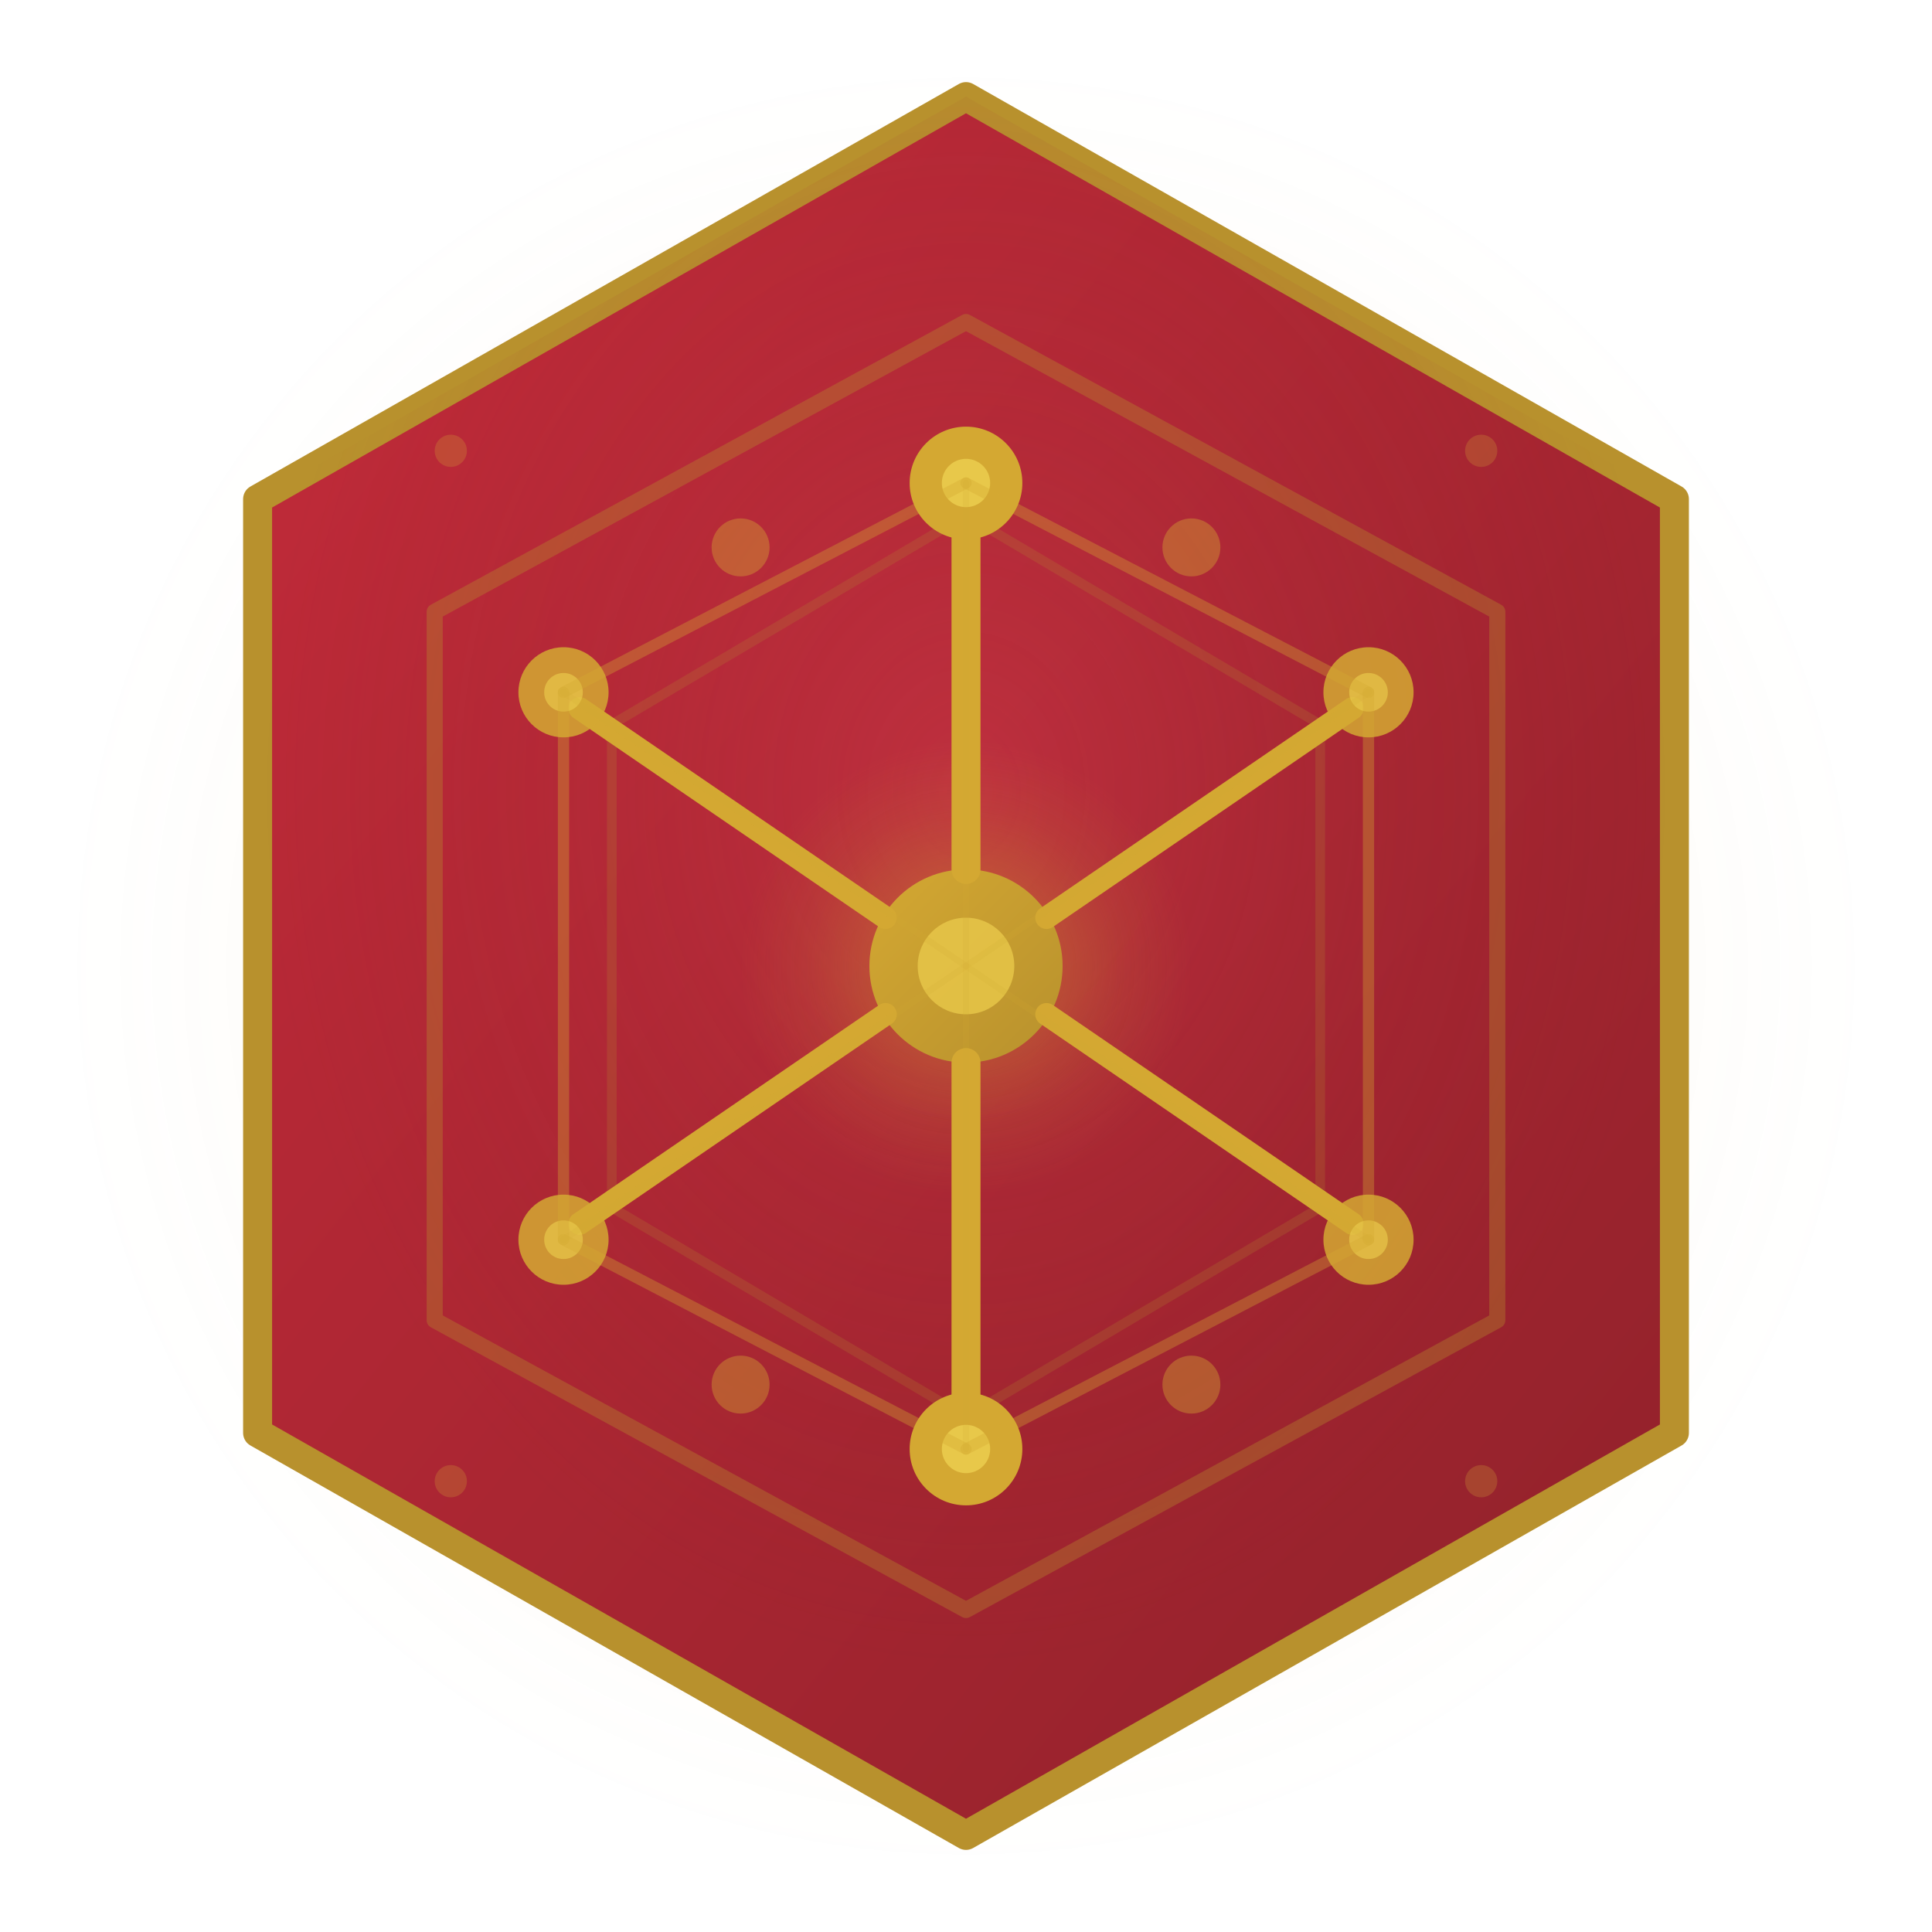
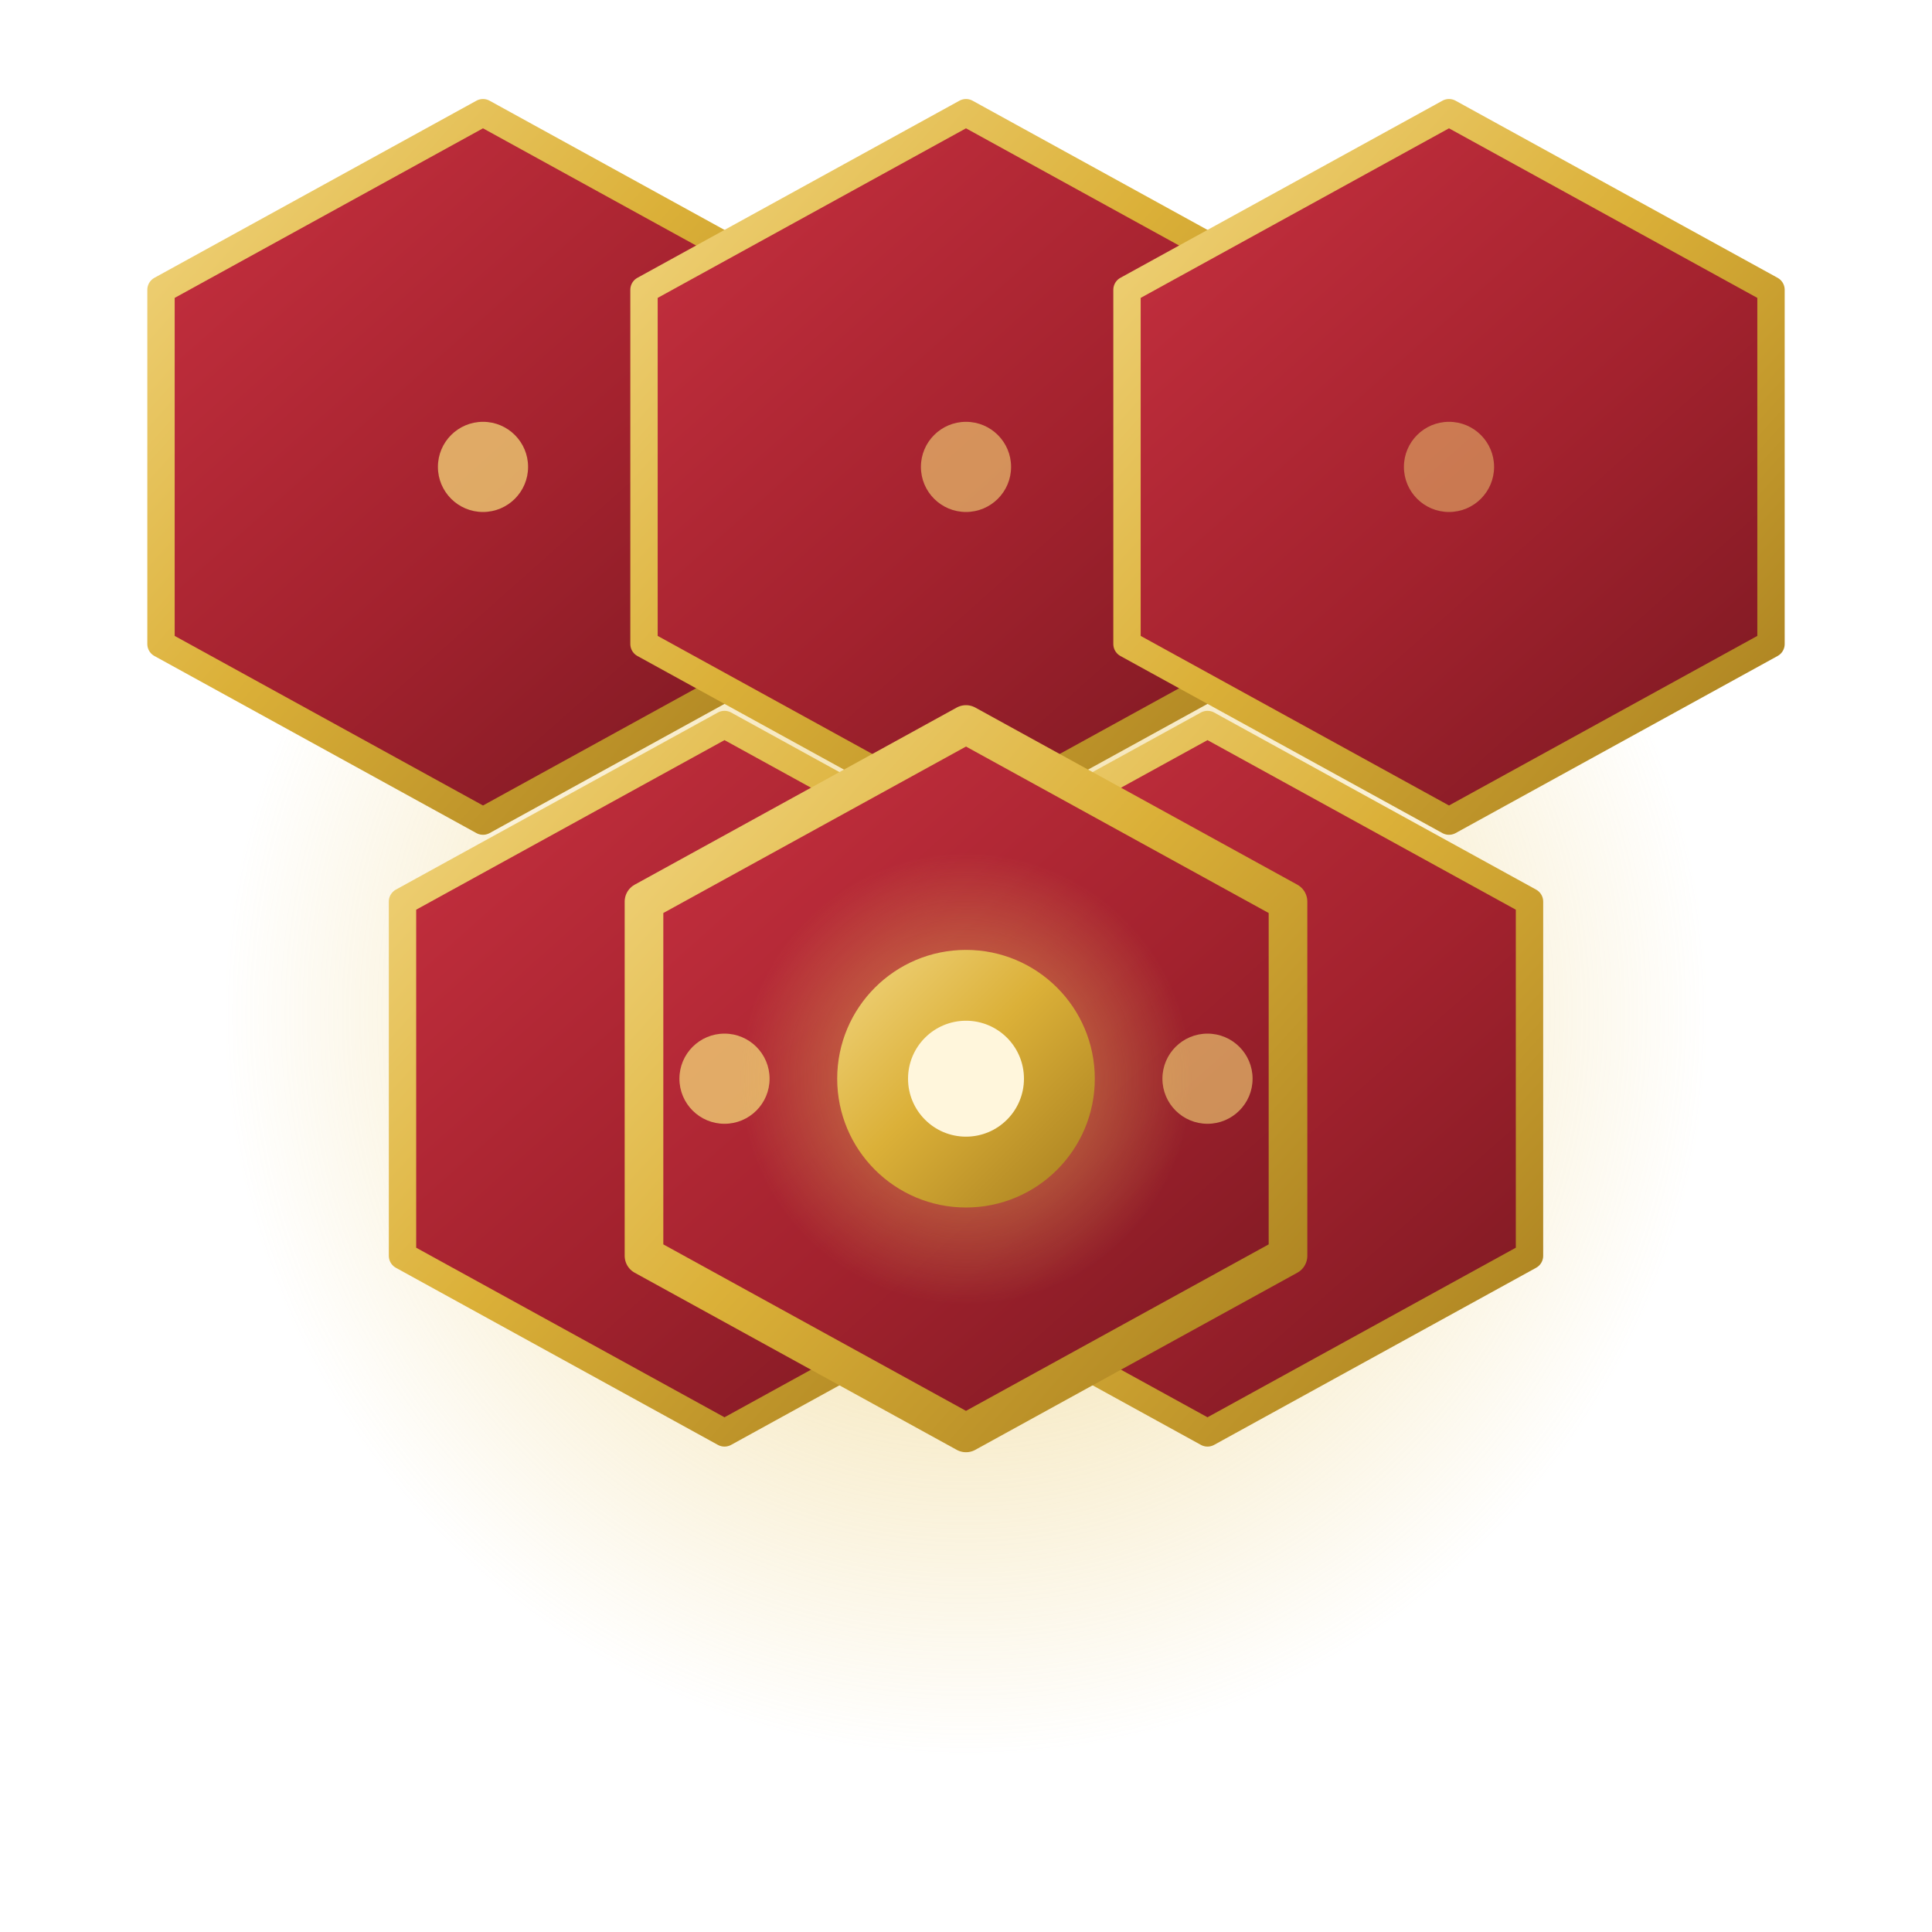
- <svg xmlns="http://www.w3.org/2000/svg" viewBox="0 0 120 120" fill="none">
+ <svg xmlns="http://www.w3.org/2000/svg" viewBox="0 0 120 120" fill="none" role="img" aria-label="HiveMind">
  <defs>
-     <linearGradient id="crimson-lg" x1="0%" y1="0%" x2="100%" y2="100%">
-       <stop offset="0%" stop-color="#c42b3a" />
-       <stop offset="100%" stop-color="#8f212a" />
+     <linearGradient id="hm-crimson" x1="10%" y1="0%" x2="90%" y2="100%">
+       <stop offset="0%" stop-color="#c6303f" />
+       <stop offset="55%" stop-color="#a3222e" />
+       <stop offset="100%" stop-color="#7c1922" />
    </linearGradient>
-     <linearGradient id="gold-lg" x1="0%" y1="0%" x2="100%" y2="100%">
-       <stop offset="0%" stop-color="#d4a832" />
-       <stop offset="100%" stop-color="#b8912d" />
+     <linearGradient id="hm-gold" x1="0%" y1="0%" x2="100%" y2="100%">
+       <stop offset="0%" stop-color="#f2d681" />
+       <stop offset="46%" stop-color="#dbb038" />
+       <stop offset="100%" stop-color="#a67d1e" />
    </linearGradient>
-     <radialGradient id="pulse-lg" cx="50%" cy="50%" r="50%">
-       <stop offset="0%" stop-color="#d4a832" stop-opacity="0.5" />
-       <stop offset="70%" stop-color="#d4a832" stop-opacity="0.1" />
-       <stop offset="100%" stop-color="#d4a832" stop-opacity="0" />
-     </radialGradient>
-     <radialGradient id="inner-glow" cx="50%" cy="40%" r="50%">
-       <stop offset="0%" stop-color="#e8455a" stop-opacity="0.3" />
-       <stop offset="100%" stop-color="#8f212a" stop-opacity="0" />
+     <radialGradient id="hm-core" cx="50%" cy="50%" r="50%">
+       <stop offset="0%" stop-color="#fff6dc" stop-opacity="0.92" />
+       <stop offset="40%" stop-color="#e8c45c" stop-opacity="0.4" />
+       <stop offset="100%" stop-color="#e8c45c" stop-opacity="0" />
    </radialGradient>
  </defs>
-   <circle cx="60" cy="60" r="56" fill="url(#pulse-lg)" opacity="0.3" />
-   <path d="M60 6 L104 31 L104 89 L60 114 L16 89 L16 31 Z" fill="url(#crimson-lg)" stroke="#b8912d" stroke-width="1.8" stroke-linejoin="round" />
-   <path d="M60 6 L104 31 L104 89 L60 114 L16 89 L16 31 Z" fill="url(#inner-glow)" />
-   <path d="M60 20 L93 38 L93 82 L60 100 L27 82 L27 38 Z" fill="none" stroke="#b8912d" stroke-width="1" stroke-opacity="0.35" stroke-linejoin="round" />
-   <path d="M60 32 L82 45 L82 75 L60 88 L38 75 L38 45 Z" fill="none" stroke="#b8912d" stroke-width="0.6" stroke-opacity="0.2" stroke-linejoin="round" />
-   <circle cx="60" cy="60" r="14" fill="url(#pulse-lg)" />
-   <circle cx="60" cy="60" r="6" fill="url(#gold-lg)" />
-   <circle cx="60" cy="60" r="3" fill="#e8c84a" opacity="0.8" />
-   <line x1="60" y1="54" x2="60" y2="32" stroke="#d4a832" stroke-width="1.8" stroke-linecap="round" />
-   <circle cx="60" cy="30" r="3.5" fill="#d4a832" />
-   <circle cx="60" cy="30" r="1.5" fill="#e8c84a" />
-   <line x1="65" y1="57" x2="84" y2="44" stroke="#d4a832" stroke-width="1.4" stroke-linecap="round" />
-   <circle cx="85" cy="43" r="2.8" fill="#d4a832" opacity="0.85" />
-   <circle cx="85" cy="43" r="1.2" fill="#e8c84a" opacity="0.7" />
-   <line x1="65" y1="63" x2="84" y2="76" stroke="#d4a832" stroke-width="1.4" stroke-linecap="round" />
-   <circle cx="85" cy="77" r="2.8" fill="#d4a832" opacity="0.85" />
-   <circle cx="85" cy="77" r="1.2" fill="#e8c84a" opacity="0.7" />
-   <line x1="60" y1="66" x2="60" y2="88" stroke="#d4a832" stroke-width="1.8" stroke-linecap="round" />
-   <circle cx="60" cy="90" r="3.5" fill="#d4a832" />
-   <circle cx="60" cy="90" r="1.5" fill="#e8c84a" />
-   <line x1="55" y1="63" x2="36" y2="76" stroke="#d4a832" stroke-width="1.4" stroke-linecap="round" />
-   <circle cx="35" cy="77" r="2.8" fill="#d4a832" opacity="0.85" />
-   <circle cx="35" cy="77" r="1.2" fill="#e8c84a" opacity="0.7" />
-   <line x1="55" y1="57" x2="36" y2="44" stroke="#d4a832" stroke-width="1.4" stroke-linecap="round" />
-   <circle cx="35" cy="43" r="2.8" fill="#d4a832" opacity="0.85" />
-   <circle cx="35" cy="43" r="1.2" fill="#e8c84a" opacity="0.7" />
-   <line x1="35" y1="43" x2="60" y2="30" stroke="#d4a832" stroke-width="0.7" stroke-opacity="0.35" stroke-linecap="round" />
-   <line x1="60" y1="30" x2="85" y2="43" stroke="#d4a832" stroke-width="0.7" stroke-opacity="0.35" stroke-linecap="round" />
-   <line x1="85" y1="43" x2="85" y2="77" stroke="#d4a832" stroke-width="0.7" stroke-opacity="0.35" stroke-linecap="round" />
-   <line x1="85" y1="77" x2="60" y2="90" stroke="#d4a832" stroke-width="0.7" stroke-opacity="0.35" stroke-linecap="round" />
-   <line x1="60" y1="90" x2="35" y2="77" stroke="#d4a832" stroke-width="0.7" stroke-opacity="0.35" stroke-linecap="round" />
-   <line x1="35" y1="77" x2="35" y2="43" stroke="#d4a832" stroke-width="0.7" stroke-opacity="0.35" stroke-linecap="round" />
-   <line x1="35" y1="43" x2="85" y2="77" stroke="#d4a832" stroke-width="0.4" stroke-opacity="0.15" stroke-linecap="round" />
-   <line x1="85" y1="43" x2="35" y2="77" stroke="#d4a832" stroke-width="0.4" stroke-opacity="0.15" stroke-linecap="round" />
-   <line x1="60" y1="30" x2="60" y2="90" stroke="#d4a832" stroke-width="0.4" stroke-opacity="0.15" stroke-linecap="round" />
-   <circle cx="46" cy="34" r="1.8" fill="#d4a832" opacity="0.4">
-     <animate attributeName="opacity" values="0.2;0.7;0.2" dur="2s" repeatCount="indefinite" />
-     <animate attributeName="r" values="1.4;2;1.4" dur="2s" repeatCount="indefinite" />
+   <circle cx="60" cy="63" r="46" fill="url(#hm-core)">
+     <animate attributeName="opacity" values="0.45;0.9;0.45" dur="4s" repeatCount="indefinite" />
  </circle>
-   <circle cx="74" cy="34" r="1.8" fill="#d4a832" opacity="0.4">
-     <animate attributeName="opacity" values="0.2;0.7;0.2" dur="2.5s" repeatCount="indefinite" />
-     <animate attributeName="r" values="1.4;2;1.4" dur="2.5s" repeatCount="indefinite" />
+   <g fill="url(#hm-crimson)" stroke="url(#hm-gold)" stroke-width="1.7" stroke-linejoin="round">
+     <path d="M30 7 L50 18 L50 40 L30 51 L10 40 L10 18 Z" />
+     <path d="M60 7 L80 18 L80 40 L60 51 L40 40 L40 18 Z" />
+     <path d="M90 7 L110 18 L110 40 L90 51 L70 40 L70 18 Z" />
+     <path d="M45 45 L65 56 L65 78 L45 89 L25 78 L25 56 Z" />
+     <path d="M75 45 L95 56 L95 78 L75 89 L55 78 L55 56 Z" />
+   </g>
+   <path d="M60 45 L80 56 L80 78 L60 89 L40 78 L40 56 Z" fill="url(#hm-crimson)" stroke="url(#hm-gold)" stroke-width="2.4" stroke-linejoin="round" />
+   <g fill="#f0d074">
+     <circle cx="30" cy="29" r="2.8" opacity="0.78" />
+     <circle cx="60" cy="29" r="2.8" opacity="0.64" />
+     <circle cx="90" cy="29" r="2.8" opacity="0.5" />
+     <circle cx="45" cy="67" r="2.8" opacity="0.78" />
+     <circle cx="75" cy="67" r="2.8" opacity="0.64" />
+   </g>
+   <circle cx="60" cy="67" r="14" fill="url(#hm-core)">
+     <animate attributeName="r" values="12;16;12" dur="3.4s" repeatCount="indefinite" />
+     <animate attributeName="opacity" values="0.55;1;0.55" dur="3.4s" repeatCount="indefinite" />
  </circle>
-   <circle cx="46" cy="86" r="1.8" fill="#d4a832" opacity="0.4">
-     <animate attributeName="opacity" values="0.2;0.7;0.2" dur="1.8s" repeatCount="indefinite" />
-     <animate attributeName="r" values="1.4;2;1.4" dur="1.8s" repeatCount="indefinite" />
-   </circle>
-   <circle cx="74" cy="86" r="1.8" fill="#d4a832" opacity="0.4">
-     <animate attributeName="opacity" values="0.2;0.7;0.2" dur="2.2s" repeatCount="indefinite" />
-     <animate attributeName="r" values="1.4;2;1.4" dur="2.2s" repeatCount="indefinite" />
-   </circle>
-   <circle cx="28" cy="28" r="1" fill="#d4a832" opacity="0.25">
-     <animate attributeName="opacity" values="0.1;0.4;0.1" dur="3s" repeatCount="indefinite" />
-   </circle>
-   <circle cx="92" cy="28" r="1" fill="#d4a832" opacity="0.25">
-     <animate attributeName="opacity" values="0.1;0.4;0.1" dur="3.5s" repeatCount="indefinite" />
-   </circle>
-   <circle cx="28" cy="92" r="1" fill="#d4a832" opacity="0.25">
-     <animate attributeName="opacity" values="0.1;0.4;0.1" dur="2.8s" repeatCount="indefinite" />
-   </circle>
-   <circle cx="92" cy="92" r="1" fill="#d4a832" opacity="0.25">
-     <animate attributeName="opacity" values="0.1;0.4;0.1" dur="3.2s" repeatCount="indefinite" />
-   </circle>
+   <circle cx="60" cy="67" r="8" fill="url(#hm-gold)" />
+   <circle cx="60" cy="67" r="3.6" fill="#fff6dc" />
</svg>
